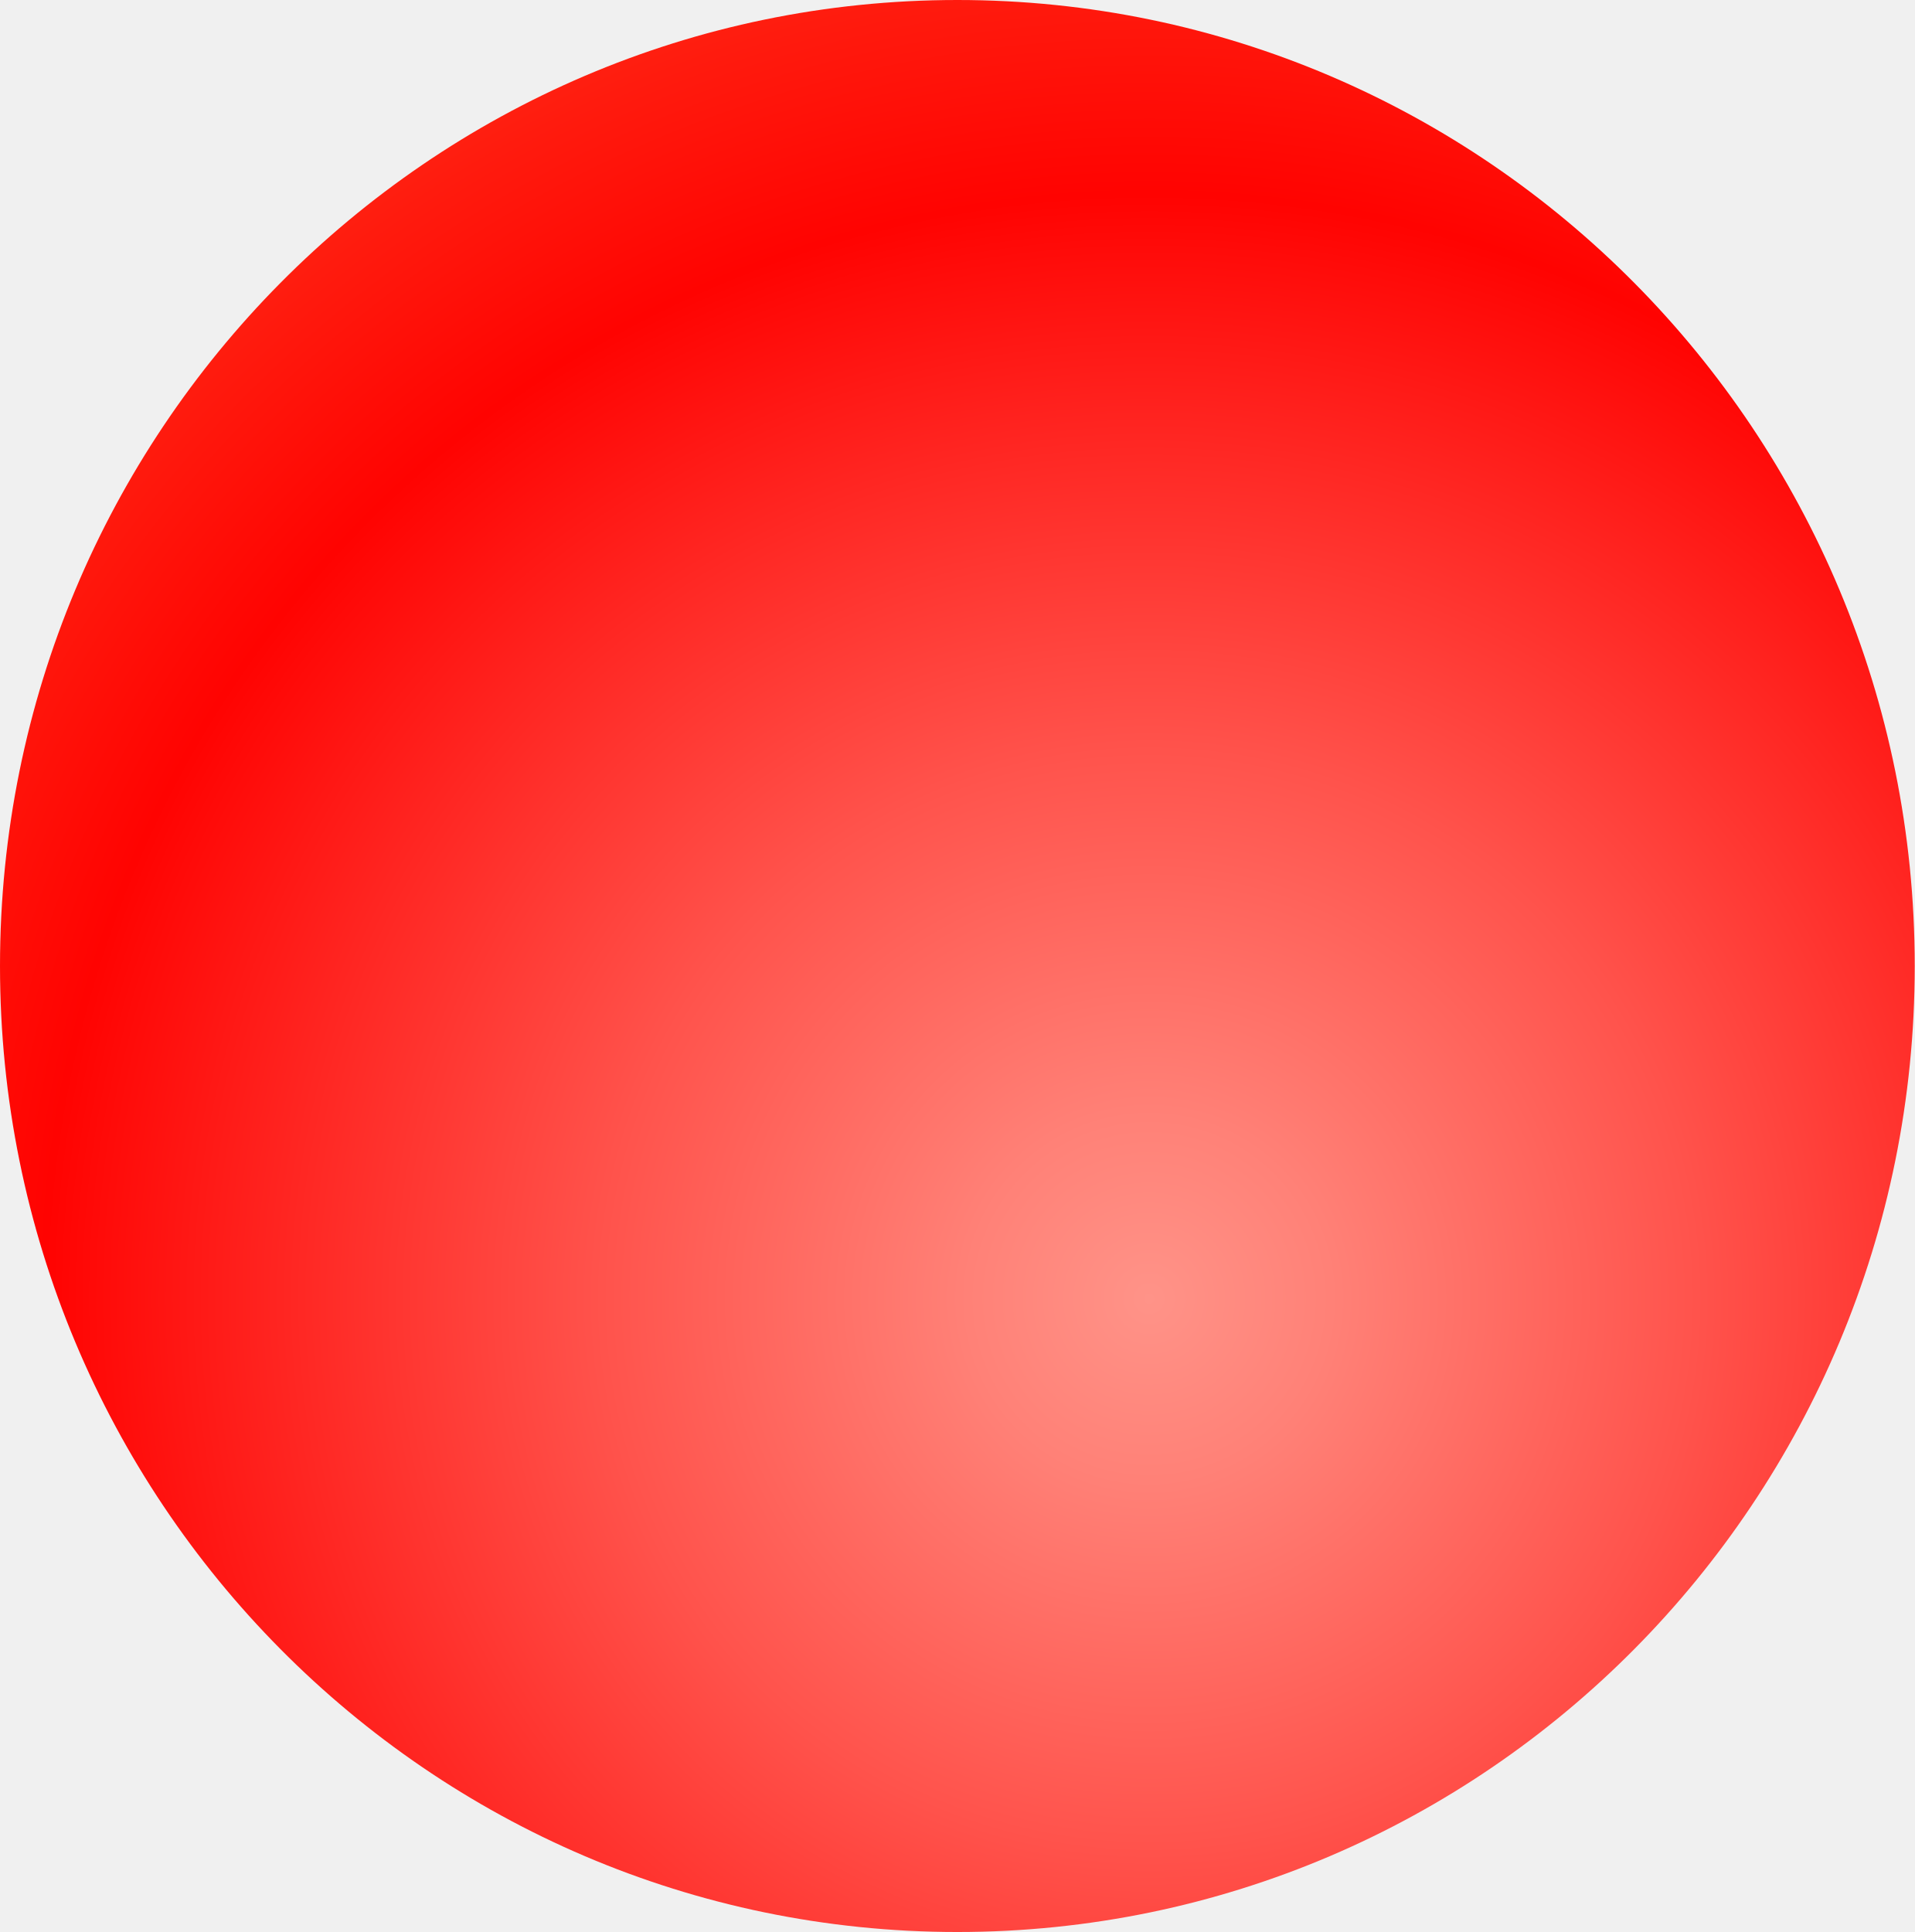
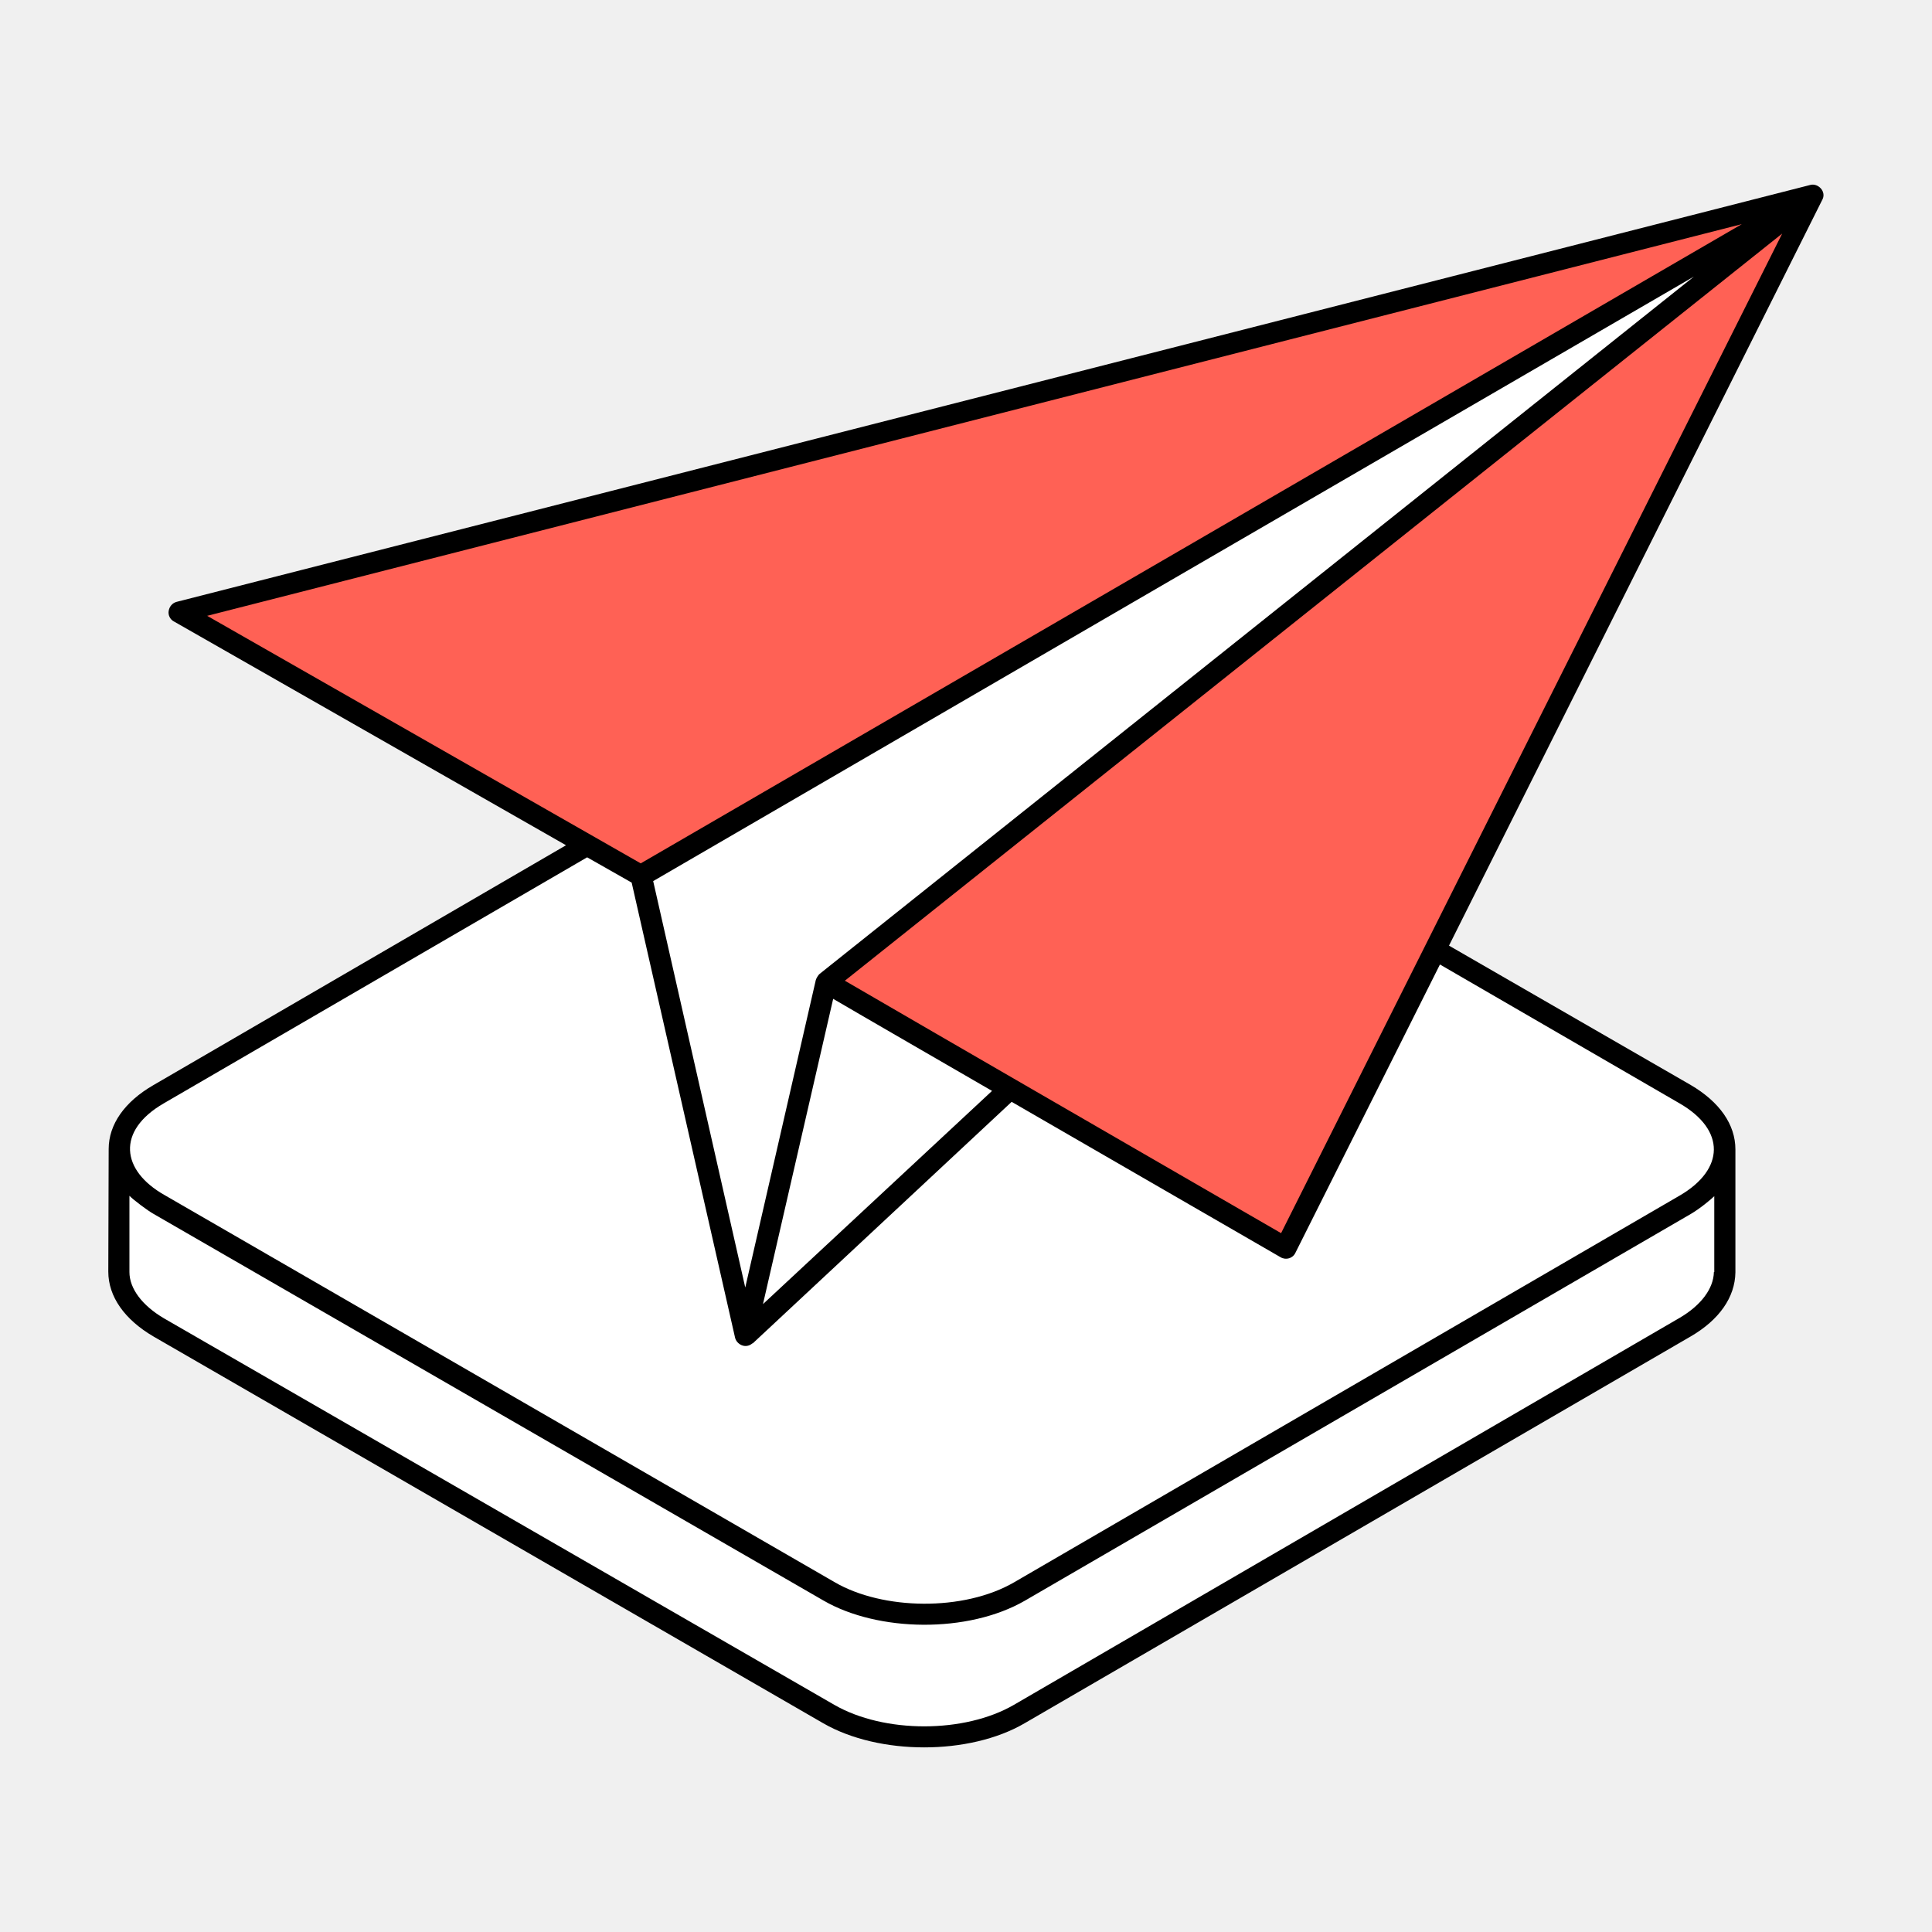
- <svg xmlns="http://www.w3.org/2000/svg" width="781.276" height="788.316" viewBox="0 0 781.276 788.316">
-   <defs>
-     <style>
-       .cls-1 {
-         fill: url(#radial-gradient);
-       }
-     </style>
-     <radialGradient id="radial-gradient" cx="10915.266" cy="-4441.785" r="927.209" gradientTransform="translate(11384.211 -3911.893) rotate(180)" gradientUnits="userSpaceOnUse">
-       <stop offset="0" stop-color="#ff9388" />
-       <stop offset="0.08" stop-color="#ff8177" />
-       <stop offset="0.241" stop-color="#ff534c" />
-       <stop offset="0.465" stop-color="#ff0a08" />
-       <stop offset="0.486" stop-color="#ff0301" />
-       <stop offset="0.58" stop-color="#ff1b0e" />
-       <stop offset="0.774" stop-color="#fe572f" />
-     </radialGradient>
-   </defs>
-   <g id="Layer_2" data-name="Layer 2">
-     <g id="Layer_1-2" data-name="Layer 1">
-       <ellipse class="cls-1" cx="390.638" cy="394.159" rx="390.637" ry="394.159" />
+ <svg xmlns="http://www.w3.org/2000/svg" version="1.1" id="Layer_1" x="0px" y="0px" viewBox="0 0 512 512" style="enable-background:new 0 0 512 512;" xml:space="preserve">
+   <style type="text/css">
+ 	.st0{enable-background:new    ;}
+ 	.st1{fill:#FFFFFF;}
+ 	.st2{fill:#FCCE0E;}
+ 	.st3{fill:#FF6155;}
+ </style>
+   <g id="_x33_8_Send">
+     <g>
+       <g>
+         <g>
+           <g class="st0">
+             <g>
+               <g>
+                 <path class="st1" d="M457,304.6v32.5c-0.1,5.2-3.6,10.5-10.5,14.5L270.1,454.3c-13.9,8.1-36.5,8.1-50.5,0L42.1,351.8         c-7-4.1-10.6-9.4-10.6-14.7l0.1-32.5c0,5.3,3.5,10.7,10.6,14.7l177.5,102.5c14,8.1,36.5,8.1,50.5,0l176.5-102.5         C453.6,315.2,457,309.9,457,304.6L457,304.6z" />
+               </g>
+             </g>
+             <g>
+               <g>
+                 <path class="st1" d="M446.5,289.9c14,8.1,14,21.2,0.1,29.3L270.2,421.7c-13.9,8.1-36.5,8.1-50.5,0L42.2,319.2         c-14-8.1-14.1-21.1-0.2-29.2l176.5-102.5c13.9-8.1,36.5-8.1,50.5,0L446.5,289.9z" />
+               </g>
+             </g>
+           </g>
+         </g>
+         <g>
+           <g class="st0">
+             <g>
+               <g>
+                 <path class="st1" d="M457,304.6v32.5c-0.1,5.2-3.6,10.5-10.5,14.5L270.1,454.3c-13.9,8.1-36.5,8.1-50.5,0L42.1,351.8         c-7-4.1-10.6-9.4-10.6-14.7l0.1-32.5c0,5.3,3.5,10.7,10.6,14.7l177.5,102.5c14,8.1,36.5,8.1,50.5,0l176.5-102.5         C453.6,315.2,457,309.9,457,304.6L457,304.6z" />
+               </g>
+             </g>
+             <g>
+               <g>
+                 <path class="st1" d="M446.5,289.9c14,8.1,14,21.2,0.1,29.3L270.2,421.7c-13.9,8.1-36.5,8.1-50.5,0L42.2,319.2         c-14-8.1-14.1-21.1-0.2-29.2l176.5-102.5c13.9-8.1,36.5-8.1,50.5,0L446.5,289.9z" />
+               </g>
+             </g>
+           </g>
+         </g>
+         <path class="st2" d="M480.5,51.7l-433,110.5l122.4,69.9L480.5,51.7z" />
+         <path class="st2" d="M480.5,51.7L340.7,330.8l-121.8-70.5L480.5,51.7z" />
+         <path class="st1" d="M218.9,260.3l-21.4,93.6l70.1-65.4L218.9,260.3z" />
+         <path class="st1" d="M197.5,353.9l-27.6-121.8L480.5,51.7L218.9,260.3L197.5,353.9z" />
+         <g>
+           <g class="st0">
+             <g>
+               <g>
+                 <path class="st1" d="M457,304.7v32.5c-0.1,5.2-3.6,10.5-10.5,14.5L270.1,454.3c-13.9,8.1-36.5,8.1-50.5,0L42.1,351.8         c-7-4.1-10.6-9.4-10.6-14.7l0.1-32.5c0,5.3,3.5,10.7,10.6,14.7l177.5,102.5c14,8.1,36.5,8.1,50.5,0l176.5-102.5         C453.6,315.2,457,309.9,457,304.7L457,304.7z" />
+               </g>
+             </g>
+             <g>
+               <g>
+                 <path class="st1" d="M446.5,290c14,8.1,14,21.2,0.1,29.3L270.2,421.8c-13.9,8.1-36.5,8.1-50.5,0L42.2,319.3         c-14-8.1-14.1-21.1-0.2-29.2l176.5-102.5c13.9-8.1,36.5-8.1,50.5,0L446.5,290z" />
+               </g>
+             </g>
+           </g>
+         </g>
+         <g>
+           <g class="st0">
+             <g>
+               <g>
+                 <path class="st1" d="M457,304.7v32.5c-0.1,5.2-3.6,10.5-10.5,14.5L270.1,454.3c-13.9,8.1-36.5,8.1-50.5,0L42.1,351.8         c-7-4.1-10.6-9.4-10.6-14.7l0.1-32.5c0,5.3,3.5,10.7,10.6,14.7l177.5,102.5c14,8.1,36.5,8.1,50.5,0l176.5-102.5         C453.6,315.2,457,309.9,457,304.7L457,304.7z" />
+               </g>
+             </g>
+             <g>
+               <g>
+                 <path class="st1" d="M446.5,290c14,8.1,14,21.2,0.1,29.3L270.2,421.8c-13.9,8.1-36.5,8.1-50.5,0L42.2,319.3         c-14-8.1-14.1-21.1-0.2-29.2l176.5-102.5c13.9-8.1,36.5-8.1,50.5,0L446.5,290z" />
+               </g>
+             </g>
+           </g>
+         </g>
+         <path class="st3" d="M480.5,51.7l-433,110.5l122.4,69.9L480.5,51.7z" />
+         <path class="st3" d="M480.5,51.7L340.7,330.8l-121.8-70.5L480.5,51.7z" />
+         <g>
+           <path class="st1" d="M218.9,260.4L197.5,354l70.2-65.4L218.9,260.4z" />
+           <path class="st1" d="M197.5,354l-27.6-121.8L480.5,51.7L218.9,260.4L197.5,354z" />
+         </g>
+       </g>
+       <g>
+         <path d="M479.8,49l-433,110.5c-1.1,0.3-1.9,1.2-2.1,2.4c-0.2,1.1,0.4,2.3,1.4,2.8L150,224L40.6,287.6C33,292,28.8,298,28.8,304.5     h0L28.7,337c0,6.6,4.3,12.7,12,17.2l177.5,102.5c14.8,8.5,38.7,8.5,53.3,0L448,354.2c7.6-4.4,11.8-10.4,11.9-17v-32.4     c0-0.1,0-0.1,0-0.2c0-6.6-4.2-12.6-11.9-17.1L384,250.6c0.4-0.8,99.4-198.6,99-197.8C484,50.7,481.8,48.5,479.8,49z M54.9,163.2     L461.6,59.4c-96.7,56.2-194.1,112.7-291.8,169.4L54.9,163.2z M217.2,258.1c-0.3,0.2-0.9,1.2-1,1.6l-18.7,81.5l-24.4-107.7     c95.3-55.4,177.6-103.2,275.8-160.2L217.2,258.1z M220.8,264.7c2.3,1.4,44.7,25.9,42.1,24.4l-60.7,56.5L220.8,264.7z      M454.2,337.1c-0.1,4.4-3.4,8.8-9,12.1L268.7,451.8c-13.1,7.6-34.4,7.6-47.6,0L43.5,349.4c-5.8-3.4-9.2-7.9-9.2-12.3l0-20.2     c1.2,1.2,4.8,3.9,6.4,4.8l177.6,102.5c14.4,8.3,38.2,8.7,53.3,0l176.5-102.5c2.4-1.4,5.4-3.9,6.2-4.7V337.1z M445.1,292.4     c12.3,7.1,11.9,17.5,0.1,24.4L268.8,419.3c-13.4,7.8-34.9,7.4-47.6,0L43.6,316.7c-11.5-6.5-12.8-17-0.2-24.3l112.2-65.2l11.8,6.7     l27.4,120.6c0.4,1.7,2.7,3.1,4.6,1.5c0,0,0.1,0,0.1,0l68.6-64l71.3,41.2c1.4,0.8,3.2,0.3,3.9-1.2l38.3-76.4L445.1,292.4z      M339.5,326.8c-44.1-25.5-86.7-50.1-115.6-66.9L472.3,61.9L339.5,326.8z" />
+       </g>
    </g>
  </g>
+   <g id="Layer_1_1_">
+ </g>
</svg>
